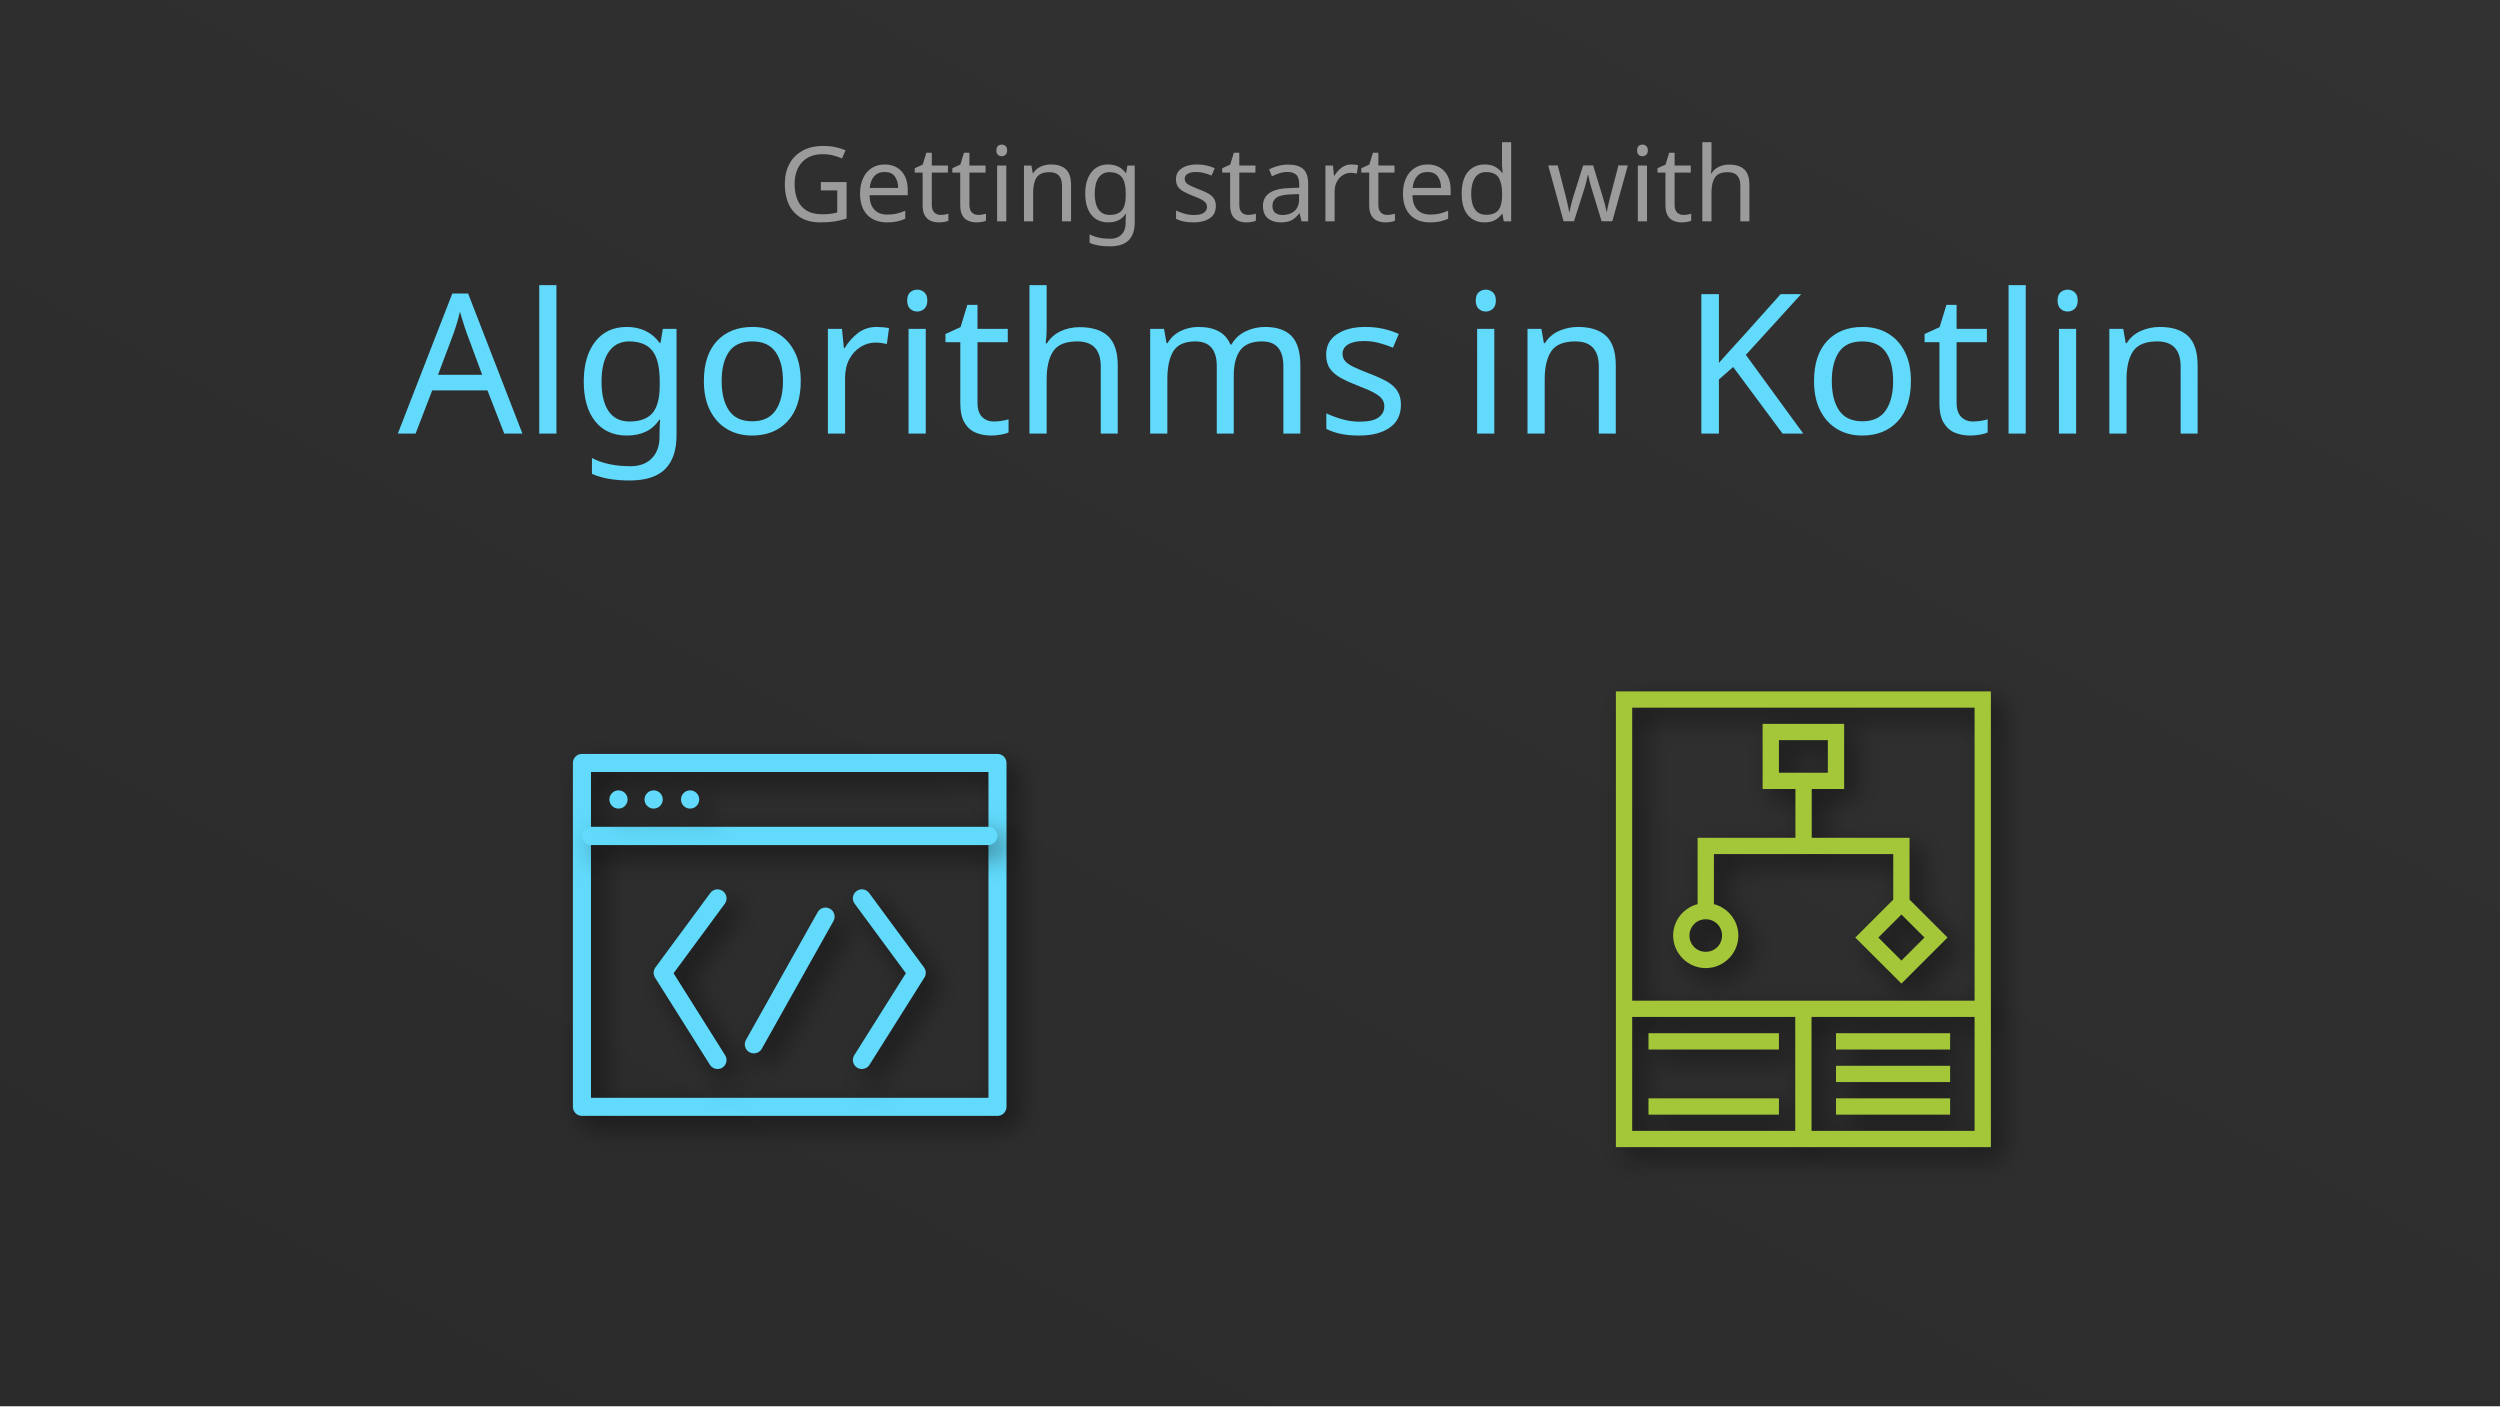
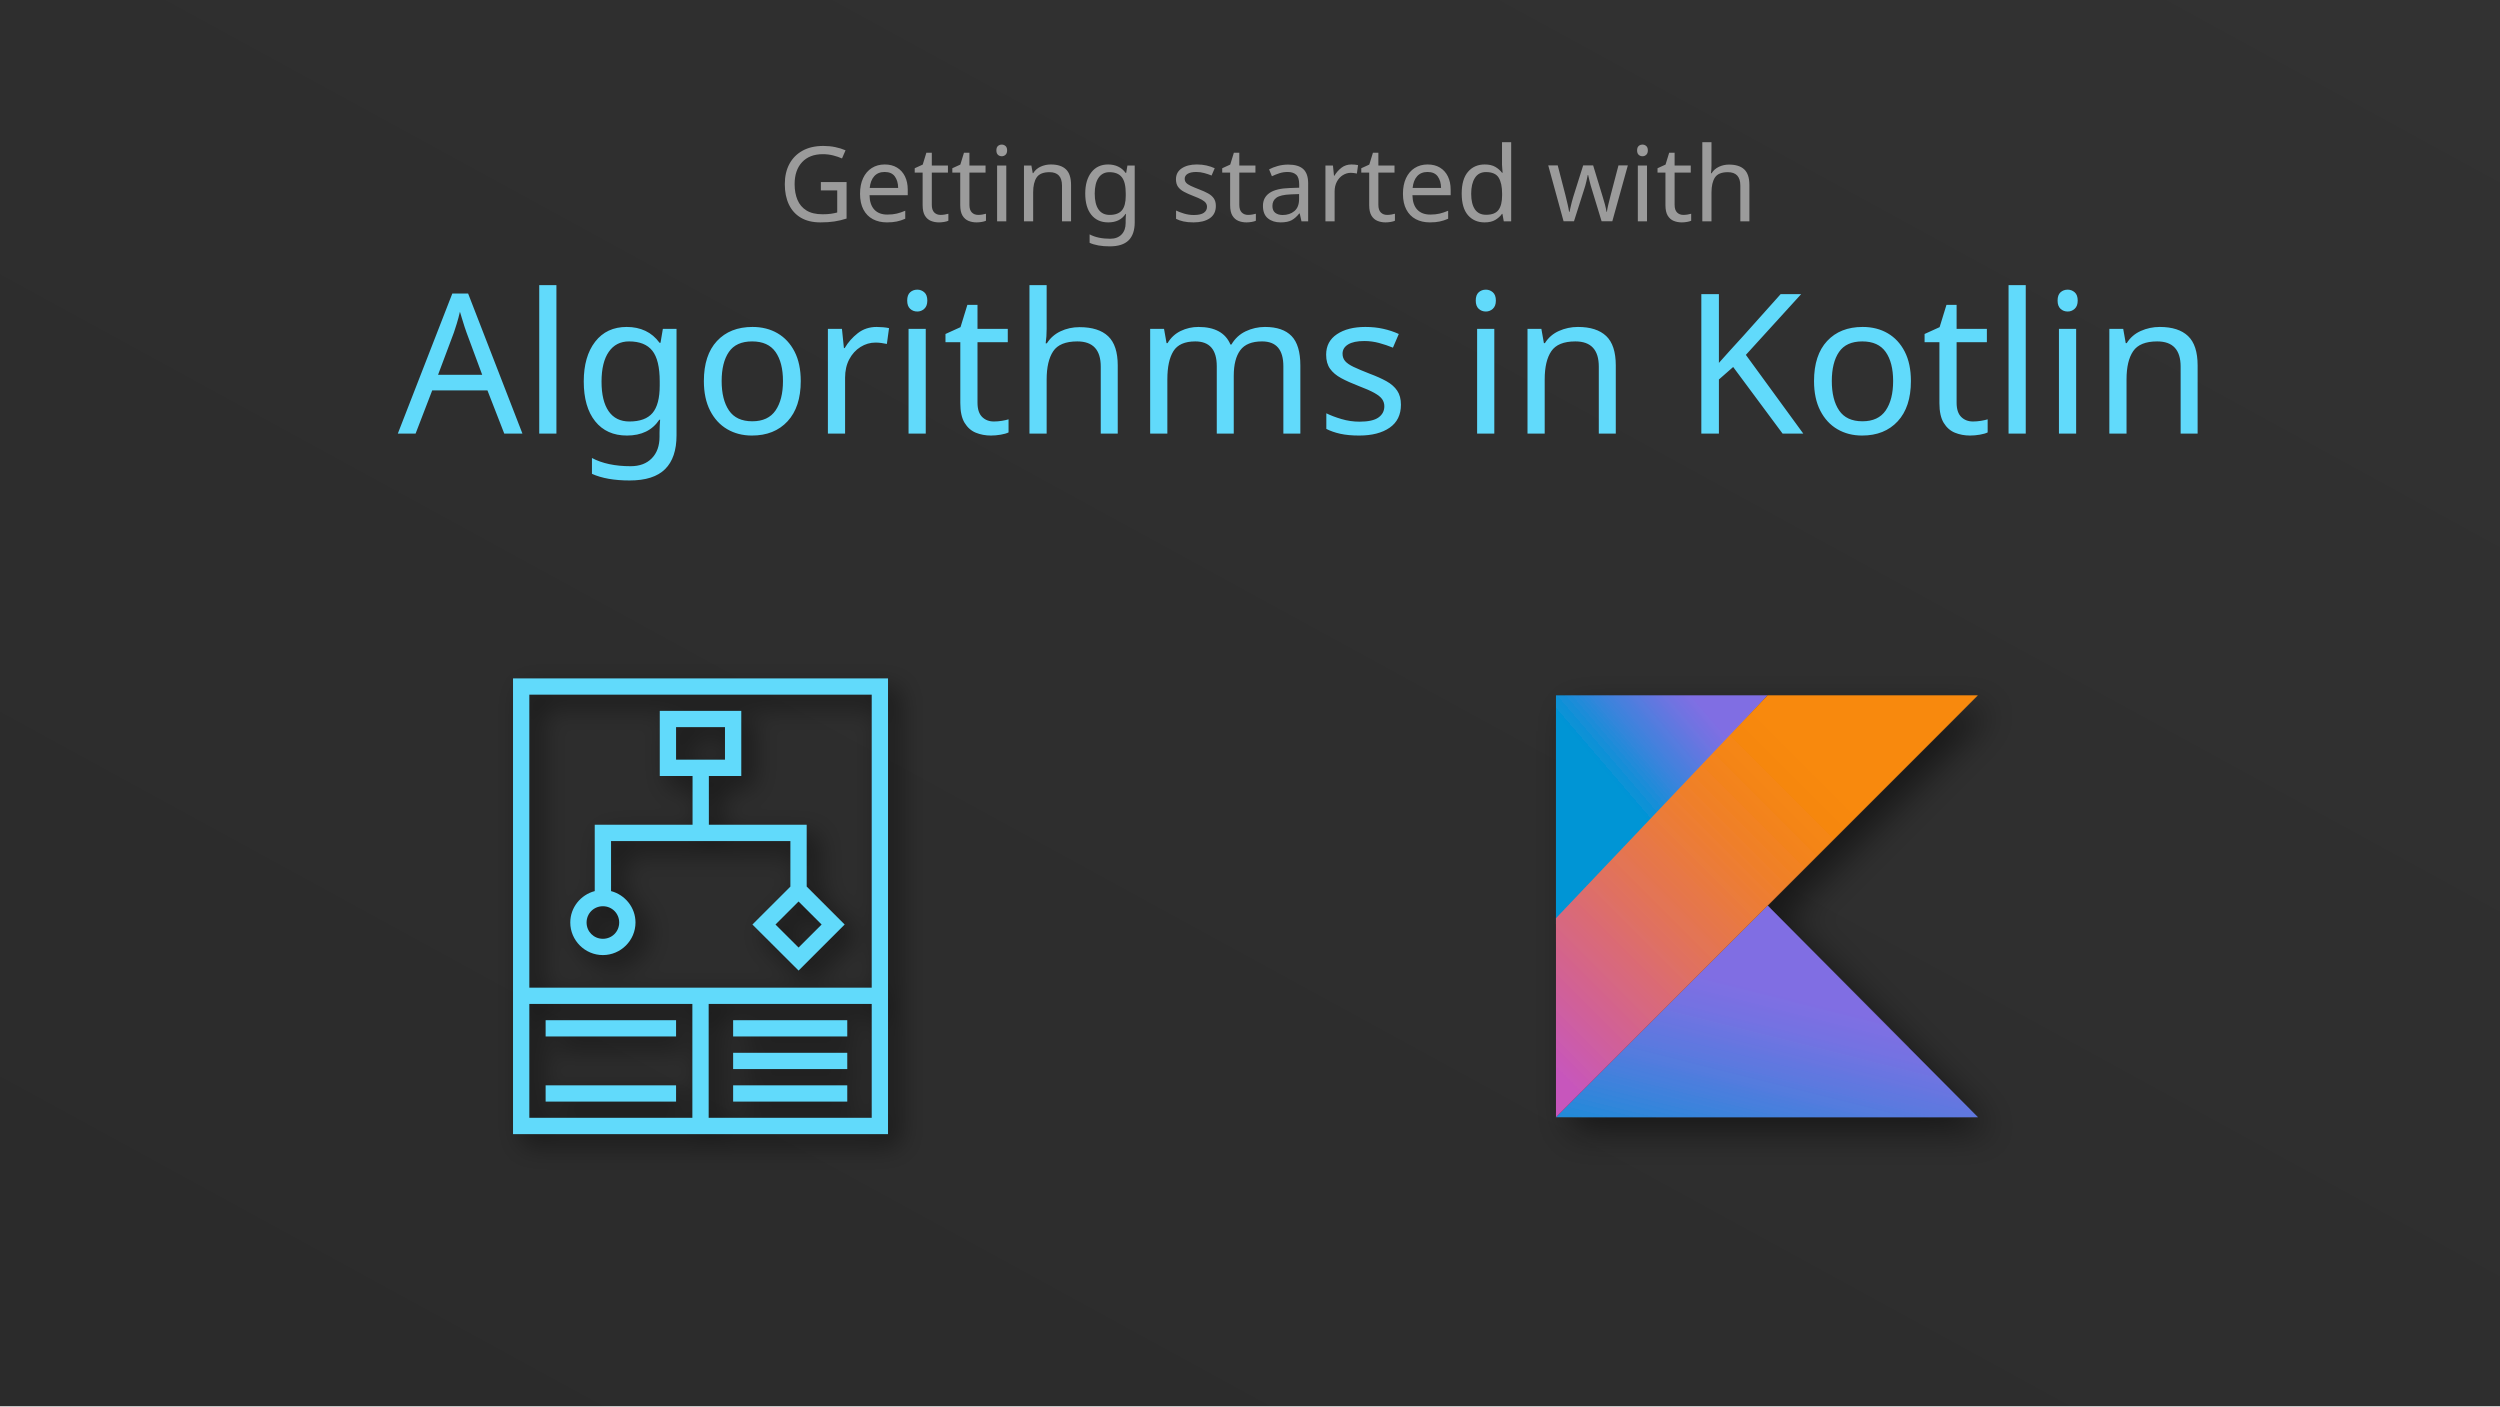
<svg xmlns="http://www.w3.org/2000/svg" xmlns:xlink="http://www.w3.org/1999/xlink" width="1920px" height="1080px" viewBox="0 0 1920 1080" version="1.1">
  <defs>
    <linearGradient x1="100%" y1="0%" x2="0%" y2="101.187%" id="linearGradient-1">
      <stop stop-color="#0B0B0B" stop-opacity="0" offset="0%" />
      <stop stop-color="#000000" offset="100%" />
    </linearGradient>
    <rect id="path-2" x="0" y="0" width="1920" height="1080" />
-     <path d="M326.062,278 L6.938,278 C3.108,278 0,274.873 0,271.05 L0,6.95 C0,3.127 3.108,0 6.938,0 L326.062,0 C329.878,0 333,3.127 333,6.95 L333,271.05 C333,274.873 329.878,278 326.062,278 Z M13.875,264.1 L319.125,264.1 L319.125,13.9 L13.875,13.9 L13.875,264.1 Z" id="path-3" />
-     <filter x="-7.8%" y="-9.4%" width="120.4%" height="124.5%" filterUnits="objectBoundingBox" id="filter-4">
+     <path d="M0,0 L0,6.252 L0,350 L288,350 L288,0 L0,0 Z M12.522,12.504 L275.478,12.504 L275.478,237.51 L12.522,237.51 L12.522,12.504 Z M112.696,24.935 L112.696,31.188 L112.696,74.953 L137.886,74.953 L137.886,112.417 L62.755,112.417 L62.755,163.363 C52.01,166.174 43.973,175.922 43.973,187.492 C43.973,201.231 55.259,212.501 69.016,212.501 C82.773,212.501 94.06,201.231 94.06,187.492 C94.06,175.922 86.022,166.174 75.277,163.363 L75.277,124.922 L150.408,124.922 L213.016,124.922 L213.016,159.919 L183.864,189.031 L219.302,224.395 L254.715,189.031 L225.538,159.87 L225.538,112.417 L150.408,112.417 L150.408,74.953 L175.304,74.953 L175.304,24.935 L112.696,24.935 Z M125.217,37.44 L162.783,37.44 L162.783,62.449 L125.217,62.449 L125.217,37.44 Z M219.302,171.349 L237.008,189.031 L219.302,206.713 L201.571,189.031 L219.302,171.349 Z M69.016,174.988 C76.006,174.988 81.538,180.512 81.538,187.492 C81.538,194.472 76.006,199.997 69.016,199.997 C62.027,199.997 56.495,194.472 56.495,187.492 C56.495,180.512 62.027,174.988 69.016,174.988 Z M12.522,250.014 L137.739,250.014 L137.739,337.496 L12.522,337.496 L12.522,250.014 Z M150.261,250.014 L275.478,250.014 L275.478,337.496 L150.261,337.496 L150.261,250.014 Z M25.043,262.518 L25.043,275.023 L125.217,275.023 L125.217,262.518 L25.043,262.518 Z M169.043,262.518 L169.043,275.023 L256.696,275.023 L256.696,262.518 L169.043,262.518 Z M169.043,287.527 L169.043,300.031 L256.696,300.031 L256.696,287.527 L169.043,287.527 Z M25.043,312.536 L25.043,325.04 L125.217,325.04 L125.217,312.536 L25.043,312.536 Z M169.043,312.536 L169.043,325.04 L256.696,325.04 L256.696,312.536 L169.043,312.536 Z" id="path-3" />
+     <filter x="-9.0%" y="-7.4%" width="123.6%" height="119.4%" filterUnits="objectBoundingBox" id="filter-4">
      <feOffset dx="8" dy="8" in="SourceAlpha" result="shadowOffsetOuter1" />
      <feGaussianBlur stdDeviation="10" in="shadowOffsetOuter1" result="shadowBlurOuter1" />
      <feColorMatrix values="0 0 0 0 0   0 0 0 0 0   0 0 0 0 0  0 0 0 0.5 0" type="matrix" in="shadowBlurOuter1" />
    </filter>
-     <path d="M319.065,70 L13.935,70 C10.107,70 7,66.85 7,63 C7,59.15 10.107,56 13.935,56 L319.065,56 C322.879,56 326,59.15 326,63 C326,66.85 322.879,70 319.065,70 Z" id="path-5" />
-     <filter x="-8.2%" y="-185.7%" width="121.3%" height="585.7%" filterUnits="objectBoundingBox" id="filter-6">
-       <feOffset dx="8" dy="8" in="SourceAlpha" result="shadowOffsetOuter1" />
-       <feGaussianBlur stdDeviation="10" in="shadowOffsetOuter1" result="shadowBlurOuter1" />
-       <feColorMatrix values="0 0 0 0 0   0 0 0 0 0   0 0 0 0 0  0 0 0 0.5 0" type="matrix" in="shadowBlurOuter1" />
+     <filter x="-10.8%" y="-10.8%" width="128.4%" height="128.4%" filterUnits="objectBoundingBox" id="filter-5">
+       <feOffset dx="11" dy="11" in="SourceAlpha" result="shadowOffsetOuter1" />
+       <feGaussianBlur stdDeviation="13.5" in="shadowOffsetOuter1" result="shadowBlurOuter1" />
+       <feColorMatrix values="0 0 0 0 0   0 0 0 0 0   0 0 0 0 0  0 0 0 0.5 0" type="matrix" in="shadowBlurOuter1" result="shadowMatrixOuter1" />
+       <feMerge>
+         <feMergeNode in="shadowMatrixOuter1" />
+         <feMergeNode in="SourceGraphic" />
+       </feMerge>
    </filter>
-     <path d="M111.083,242 C108.783,242 106.524,240.864 105.208,238.785 L63.059,171.795 C61.549,169.356 61.66,166.308 63.35,163.993 L105.499,106.829 C107.771,103.711 112.094,103.073 115.184,105.402 C118.26,107.674 118.925,112.012 116.639,115.088 L77.303,168.456 L116.93,231.44 C118.966,234.669 117.996,238.965 114.754,240.975 C113.632,241.681 112.343,242 111.083,242 Z" id="path-7" />
-     <filter x="-46.4%" y="-18.8%" width="221.4%" height="149.3%" filterUnits="objectBoundingBox" id="filter-8">
-       <feOffset dx="8" dy="8" in="SourceAlpha" result="shadowOffsetOuter1" />
-       <feGaussianBlur stdDeviation="10" in="shadowOffsetOuter1" result="shadowBlurOuter1" />
-       <feColorMatrix values="0 0 0 0 0   0 0 0 0 0   0 0 0 0 0  0 0 0 0.5 0" type="matrix" in="shadowBlurOuter1" />
-     </filter>
-     <path d="M221.94,242 C220.679,242 219.391,241.681 218.254,240.933 C215.011,238.91 214.028,234.628 216.079,231.4 L255.712,168.422 L216.356,115.047 C214.083,111.957 214.734,107.634 217.811,105.362 C220.887,103.075 225.225,103.74 227.497,106.816 L269.639,163.974 C271.343,166.274 271.454,169.364 269.93,171.775 L227.775,238.758 C226.486,240.864 224.241,242 221.94,242 Z" id="path-9" />
-     <filter x="-46.4%" y="-18.8%" width="221.4%" height="149.3%" filterUnits="objectBoundingBox" id="filter-10">
-       <feOffset dx="8" dy="8" in="SourceAlpha" result="shadowOffsetOuter1" />
-       <feGaussianBlur stdDeviation="10" in="shadowOffsetOuter1" result="shadowBlurOuter1" />
-       <feColorMatrix values="0 0 0 0 0   0 0 0 0 0   0 0 0 0 0  0 0 0 0.5 0" type="matrix" in="shadowBlurOuter1" />
-     </filter>
-     <path d="M138.956,230 C137.801,230 136.646,229.709 135.56,229.127 C132.207,227.258 131.01,223.048 132.889,219.655 L187.963,121.546 C189.842,118.194 194.058,116.99 197.453,118.928 C200.793,120.798 201.989,124.994 200.111,128.36 L145.036,226.468 C143.756,228.726 141.391,230 138.956,230 Z" id="path-11" />
-     <filter x="-37.7%" y="-23.2%" width="198.6%" height="160.7%" filterUnits="objectBoundingBox" id="filter-12">
-       <feOffset dx="8" dy="8" in="SourceAlpha" result="shadowOffsetOuter1" />
-       <feGaussianBlur stdDeviation="10" in="shadowOffsetOuter1" result="shadowBlurOuter1" />
-       <feColorMatrix values="0 0 0 0 0   0 0 0 0 0   0 0 0 0 0  0 0 0 0.5 0" type="matrix" in="shadowBlurOuter1" />
-     </filter>
-     <path d="M42,35 C42,38.867 38.867,42 35,42 C31.133,42 28,38.867 28,35 C28,31.133 31.133,28 35,28 C38.867,28 42,31.133 42,35 Z" id="path-13" />
-     <filter x="-185.7%" y="-185.7%" width="585.7%" height="585.7%" filterUnits="objectBoundingBox" id="filter-14">
-       <feOffset dx="8" dy="8" in="SourceAlpha" result="shadowOffsetOuter1" />
-       <feGaussianBlur stdDeviation="10" in="shadowOffsetOuter1" result="shadowBlurOuter1" />
-       <feColorMatrix values="0 0 0 0 0   0 0 0 0 0   0 0 0 0 0  0 0 0 0.5 0" type="matrix" in="shadowBlurOuter1" />
-     </filter>
-     <path d="M69,35 C69,38.867 65.868,42 62,42 C58.133,42 55,38.867 55,35 C55,31.133 58.133,28 62,28 C65.868,28 69,31.133 69,35 Z" id="path-15" />
-     <filter x="-185.7%" y="-185.7%" width="585.7%" height="585.7%" filterUnits="objectBoundingBox" id="filter-16">
-       <feOffset dx="8" dy="8" in="SourceAlpha" result="shadowOffsetOuter1" />
-       <feGaussianBlur stdDeviation="10" in="shadowOffsetOuter1" result="shadowBlurOuter1" />
-       <feColorMatrix values="0 0 0 0 0   0 0 0 0 0   0 0 0 0 0  0 0 0 0.5 0" type="matrix" in="shadowBlurOuter1" />
-     </filter>
-     <path d="M97,35 C97,38.867 93.868,42 90,42 C86.132,42 83,38.867 83,35 C83,31.133 86.132,28 90,28 C93.868,28 97,31.133 97,35 Z" id="path-17" />
-     <filter x="-185.7%" y="-185.7%" width="585.7%" height="585.7%" filterUnits="objectBoundingBox" id="filter-18">
-       <feOffset dx="8" dy="8" in="SourceAlpha" result="shadowOffsetOuter1" />
-       <feGaussianBlur stdDeviation="10" in="shadowOffsetOuter1" result="shadowBlurOuter1" />
-       <feColorMatrix values="0 0 0 0 0   0 0 0 0 0   0 0 0 0 0  0 0 0 0.5 0" type="matrix" in="shadowBlurOuter1" />
-     </filter>
-     <path d="M0,0 L0,6.252 L0,350 L288,350 L288,0 L0,0 Z M12.522,12.504 L275.478,12.504 L275.478,237.51 L12.522,237.51 L12.522,12.504 Z M112.696,24.935 L112.696,31.188 L112.696,74.953 L137.886,74.953 L137.886,112.417 L62.755,112.417 L62.755,163.363 C52.01,166.174 43.973,175.922 43.973,187.492 C43.973,201.231 55.259,212.501 69.016,212.501 C82.773,212.501 94.06,201.231 94.06,187.492 C94.06,175.922 86.022,166.174 75.277,163.363 L75.277,124.922 L150.408,124.922 L213.016,124.922 L213.016,159.919 L183.864,189.031 L219.302,224.395 L254.715,189.031 L225.538,159.87 L225.538,112.417 L150.408,112.417 L150.408,74.953 L175.304,74.953 L175.304,24.935 L112.696,24.935 Z M125.217,37.44 L162.783,37.44 L162.783,62.449 L125.217,62.449 L125.217,37.44 Z M219.302,171.349 L237.008,189.031 L219.302,206.713 L201.571,189.031 L219.302,171.349 Z M69.016,174.988 C76.006,174.988 81.538,180.512 81.538,187.492 C81.538,194.472 76.006,199.997 69.016,199.997 C62.027,199.997 56.495,194.472 56.495,187.492 C56.495,180.512 62.027,174.988 69.016,174.988 Z M12.522,250.014 L137.739,250.014 L137.739,337.496 L12.522,337.496 L12.522,250.014 Z M150.261,250.014 L275.478,250.014 L275.478,337.496 L150.261,337.496 L150.261,250.014 Z M25.043,262.518 L25.043,275.023 L125.217,275.023 L125.217,262.518 L25.043,262.518 Z M169.043,262.518 L169.043,275.023 L256.696,275.023 L256.696,262.518 L169.043,262.518 Z M169.043,287.527 L169.043,300.031 L256.696,300.031 L256.696,287.527 L169.043,287.527 Z M25.043,312.536 L25.043,325.04 L125.217,325.04 L125.217,312.536 L25.043,312.536 Z M169.043,312.536 L169.043,325.04 L256.696,325.04 L256.696,312.536 L169.043,312.536 Z" id="path-19" />
-     <filter x="-9.0%" y="-7.4%" width="123.6%" height="119.4%" filterUnits="objectBoundingBox" id="filter-20">
-       <feOffset dx="8" dy="8" in="SourceAlpha" result="shadowOffsetOuter1" />
-       <feGaussianBlur stdDeviation="10" in="shadowOffsetOuter1" result="shadowBlurOuter1" />
-       <feColorMatrix values="0 0 0 0 0   0 0 0 0 0   0 0 0 0 0  0 0 0 0.5 0" type="matrix" in="shadowBlurOuter1" />
-     </filter>
+     <linearGradient x1="26.599%" y1="146.559%" x2="73.845%" y2="52.381%" id="linearGradient-6">
+       <stop stop-color="#0095D5" offset="9.677%" />
+       <stop stop-color="#238AD9" offset="30.07%" />
+       <stop stop-color="#557BDE" offset="62.11%" />
+       <stop stop-color="#7472E2" offset="86.43%" />
+       <stop stop-color="#806EE3" offset="100%" />
+     </linearGradient>
+     <linearGradient x1="13.984%" y1="37.105%" x2="68.682%" y2="-13.554%" id="linearGradient-7">
+       <stop stop-color="#0095D5" offset="11.83%" />
+       <stop stop-color="#3C83DC" offset="41.78%" />
+       <stop stop-color="#6D74E1" offset="69.62%" />
+       <stop stop-color="#806EE3" offset="83.33%" />
+     </linearGradient>
+     <linearGradient x1="-16.836%" y1="91.94%" x2="76.219%" y2="-1.116%" id="linearGradient-8">
+       <stop stop-color="#C757BC" offset="10.75%" />
+       <stop stop-color="#D0609A" offset="21.38%" />
+       <stop stop-color="#E1725C" offset="42.54%" />
+       <stop stop-color="#EE7E2F" offset="60.48%" />
+       <stop stop-color="#F58613" offset="74.3%" />
+       <stop stop-color="#F88909" offset="82.32%" />
+     </linearGradient>
  </defs>
  <g id="algo" stroke="none" stroke-width="1" fill="none" fill-rule="evenodd">
    <g id="Rectangle">
      <use fill="#323232" xlink:href="#path-2" />
      <use fill-opacity="0.15" fill="url(#linearGradient-1)" xlink:href="#path-2" />
    </g>
-     <g id="browser" transform="translate(440, 579)" fill-rule="nonzero">
-       <g id="Shape">
+     <g transform="translate(394, 521)" fill-rule="nonzero" id="Shape">
+       <g>
        <use fill="black" fill-opacity="1" filter="url(#filter-4)" xlink:href="#path-3" />
        <use fill="#61DAFB" xlink:href="#path-3" />
-       </g>
-       <g id="Shape">
-         <use fill="black" fill-opacity="1" filter="url(#filter-6)" xlink:href="#path-5" />
-         <use fill="#61DAFB" xlink:href="#path-5" />
-       </g>
-       <g id="Shape">
-         <use fill="black" fill-opacity="1" filter="url(#filter-8)" xlink:href="#path-7" />
-         <use fill="#61DAFB" xlink:href="#path-7" />
-       </g>
-       <g id="Shape">
-         <use fill="black" fill-opacity="1" filter="url(#filter-10)" xlink:href="#path-9" />
-         <use fill="#61DAFB" xlink:href="#path-9" />
-       </g>
-       <g id="Shape">
-         <use fill="black" fill-opacity="1" filter="url(#filter-12)" xlink:href="#path-11" />
-         <use fill="#61DAFB" xlink:href="#path-11" />
-       </g>
-       <g id="Shape">
-         <use fill="black" fill-opacity="1" filter="url(#filter-14)" xlink:href="#path-13" />
-         <use fill="#61DAFB" xlink:href="#path-13" />
-       </g>
-       <g id="Shape">
-         <use fill="black" fill-opacity="1" filter="url(#filter-16)" xlink:href="#path-15" />
-         <use fill="#61DAFB" xlink:href="#path-15" />
-       </g>
-       <g id="Shape">
-         <use fill="black" fill-opacity="1" filter="url(#filter-18)" xlink:href="#path-17" />
-         <use fill="#61DAFB" xlink:href="#path-17" />
-       </g>
-     </g>
-     <g transform="translate(1241, 531)" fill-rule="nonzero" id="Shape">
-       <g>
-         <use fill="black" fill-opacity="1" filter="url(#filter-20)" xlink:href="#path-19" />
-         <use fill="#A4C639" xlink:href="#path-19" />
      </g>
    </g>
    <text id="Getting-started-with" font-family="GoogleSans-Regular, Google Sans" font-size="80" font-weight="normal" fill="#9B9B9B">
      <tspan x="597.86" y="170">Getting started with</tspan>
    </text>
    <text id="Algorithms-in-Kotlin" font-family="GoogleSans-Regular, Google Sans" font-size="150" font-weight="normal" fill="#61DAFB">
      <tspan x="305.525" y="333">Algorithms in Kotlin</tspan>
    </text>
+     <g id="Kotlin-logo" filter="url(#filter-5)" transform="translate(1195, 534)" fill-rule="nonzero">
+       <polygon id="XMLID_2_" fill="url(#linearGradient-6)" points="0 324 162.54 161.46 324 324" />
+       <polygon id="Shape" fill="url(#linearGradient-7)" points="0 0 162.54 0 0 175.5" />
+       <polygon id="Shape" fill="url(#linearGradient-8)" points="162.54 0 0 171.18 0 324 162.54 161.46 324 0" />
+     </g>
  </g>
</svg>
